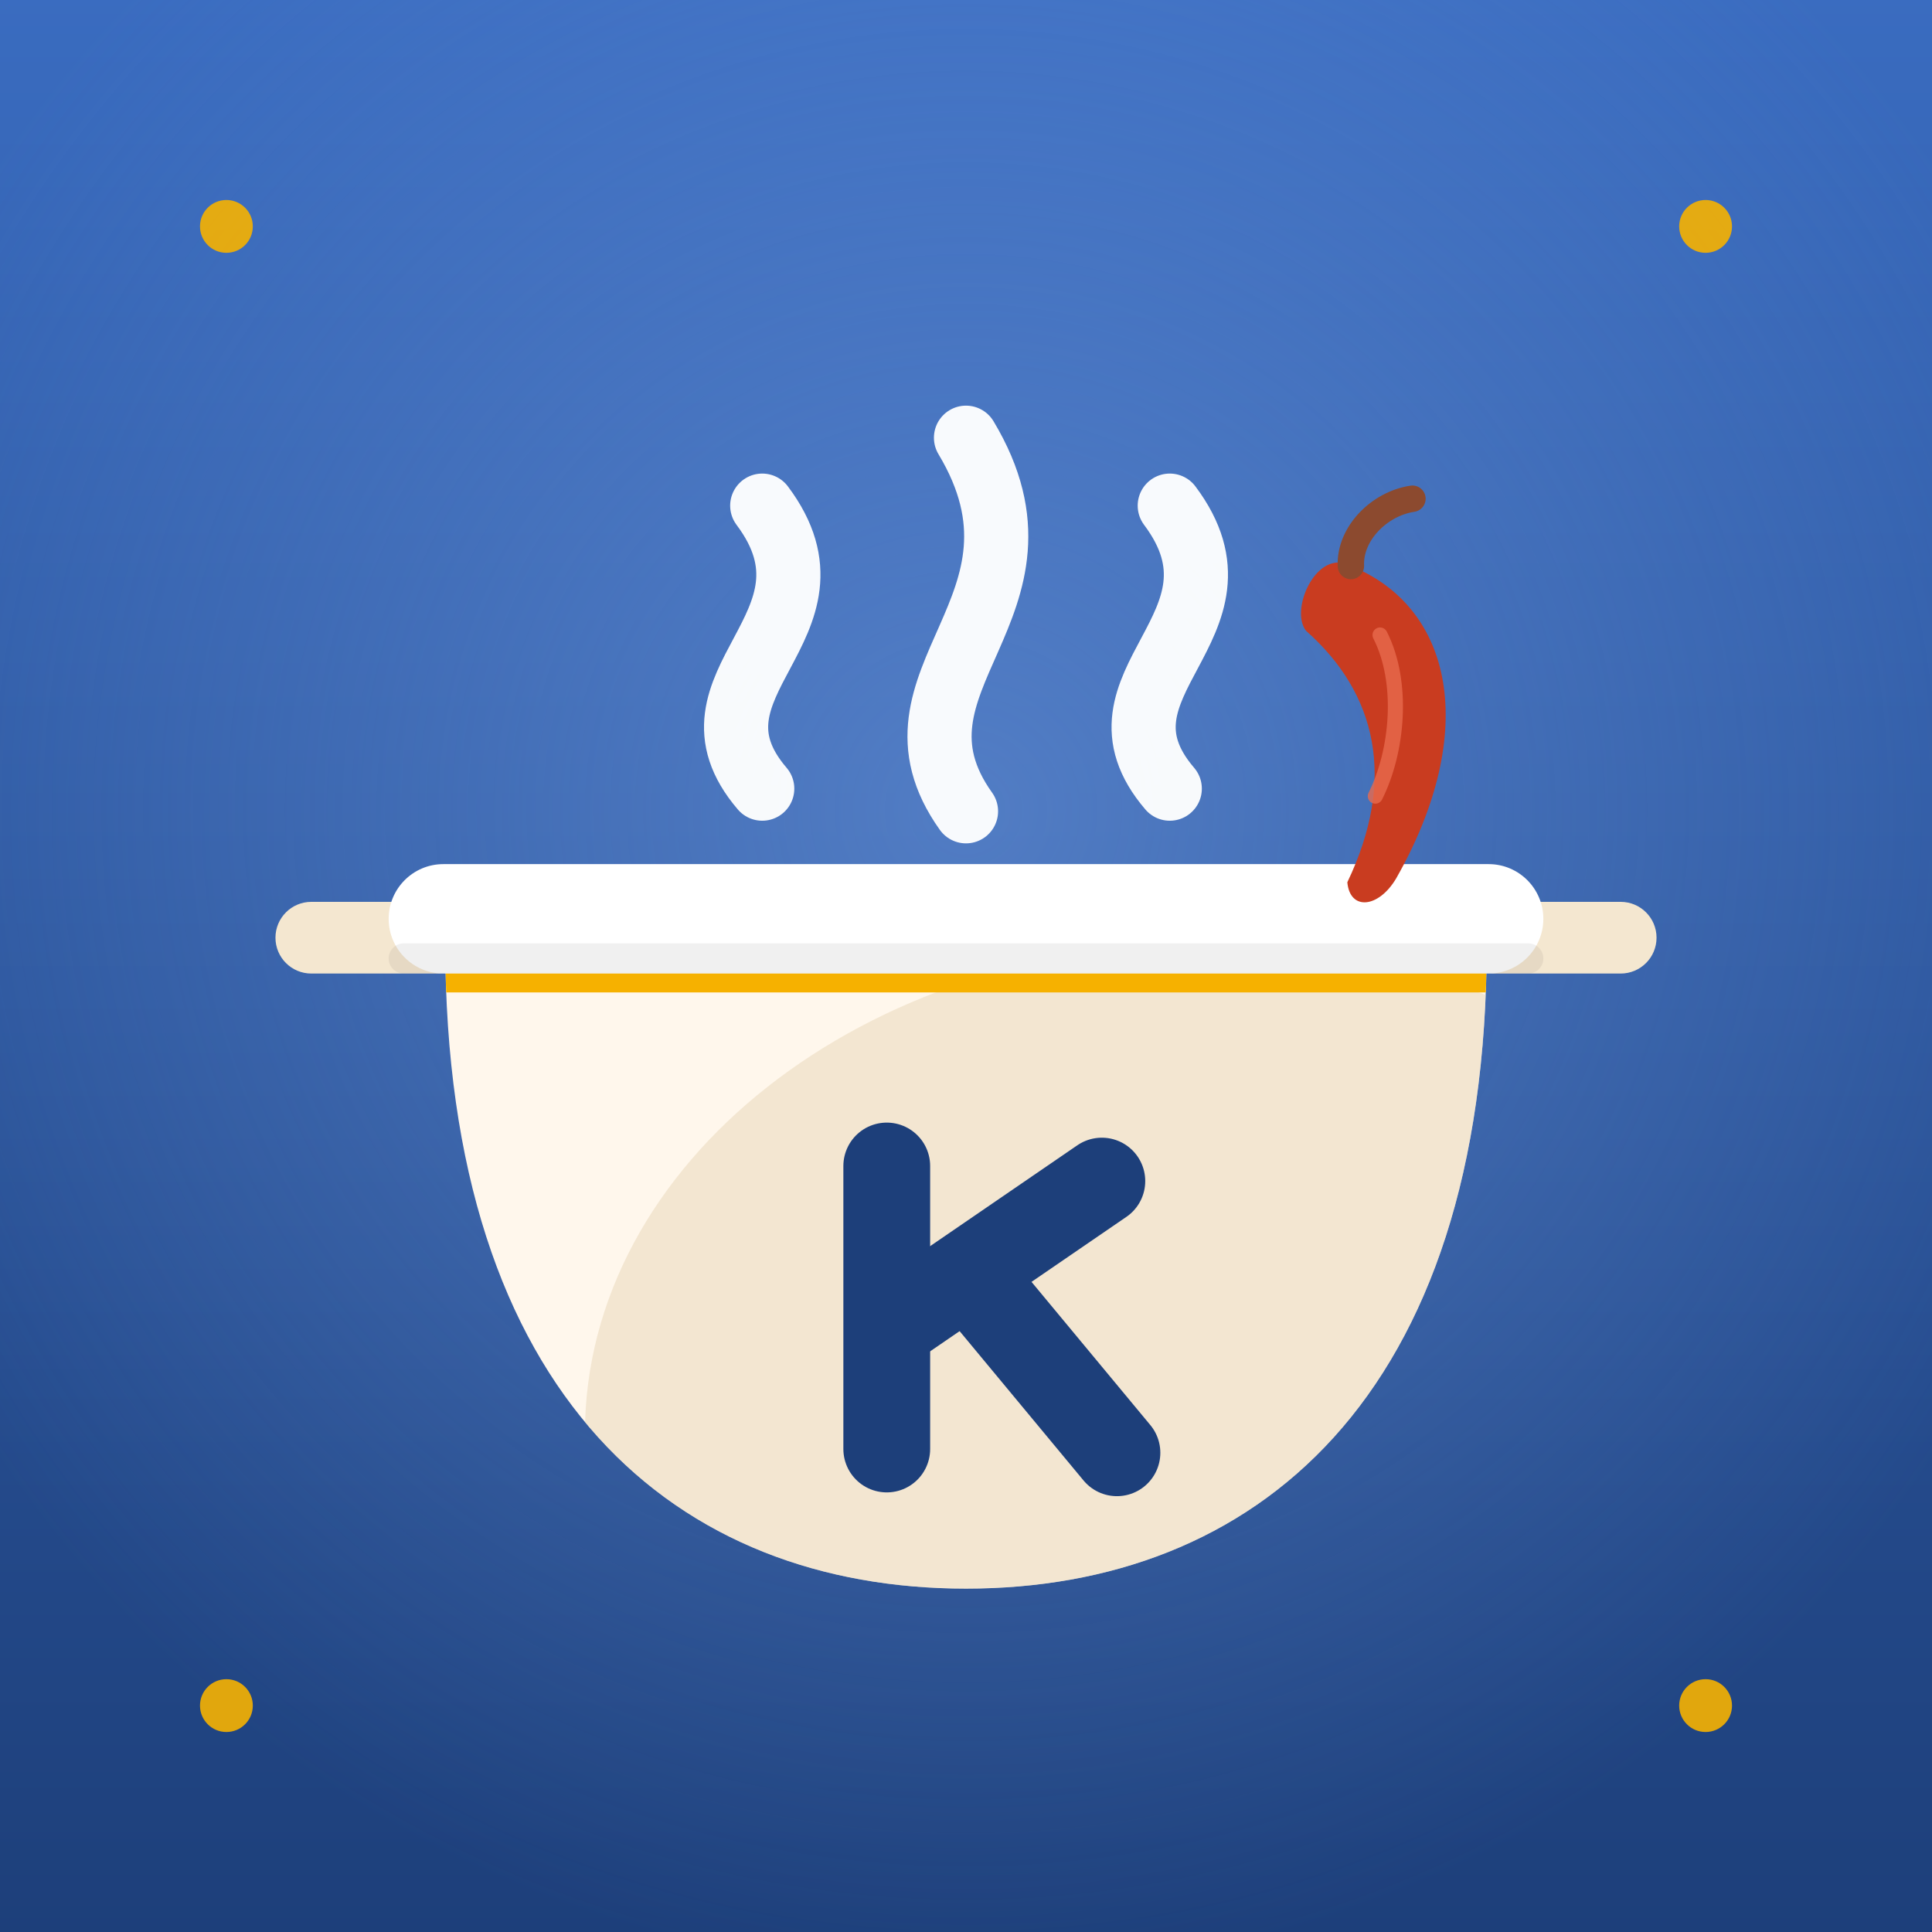
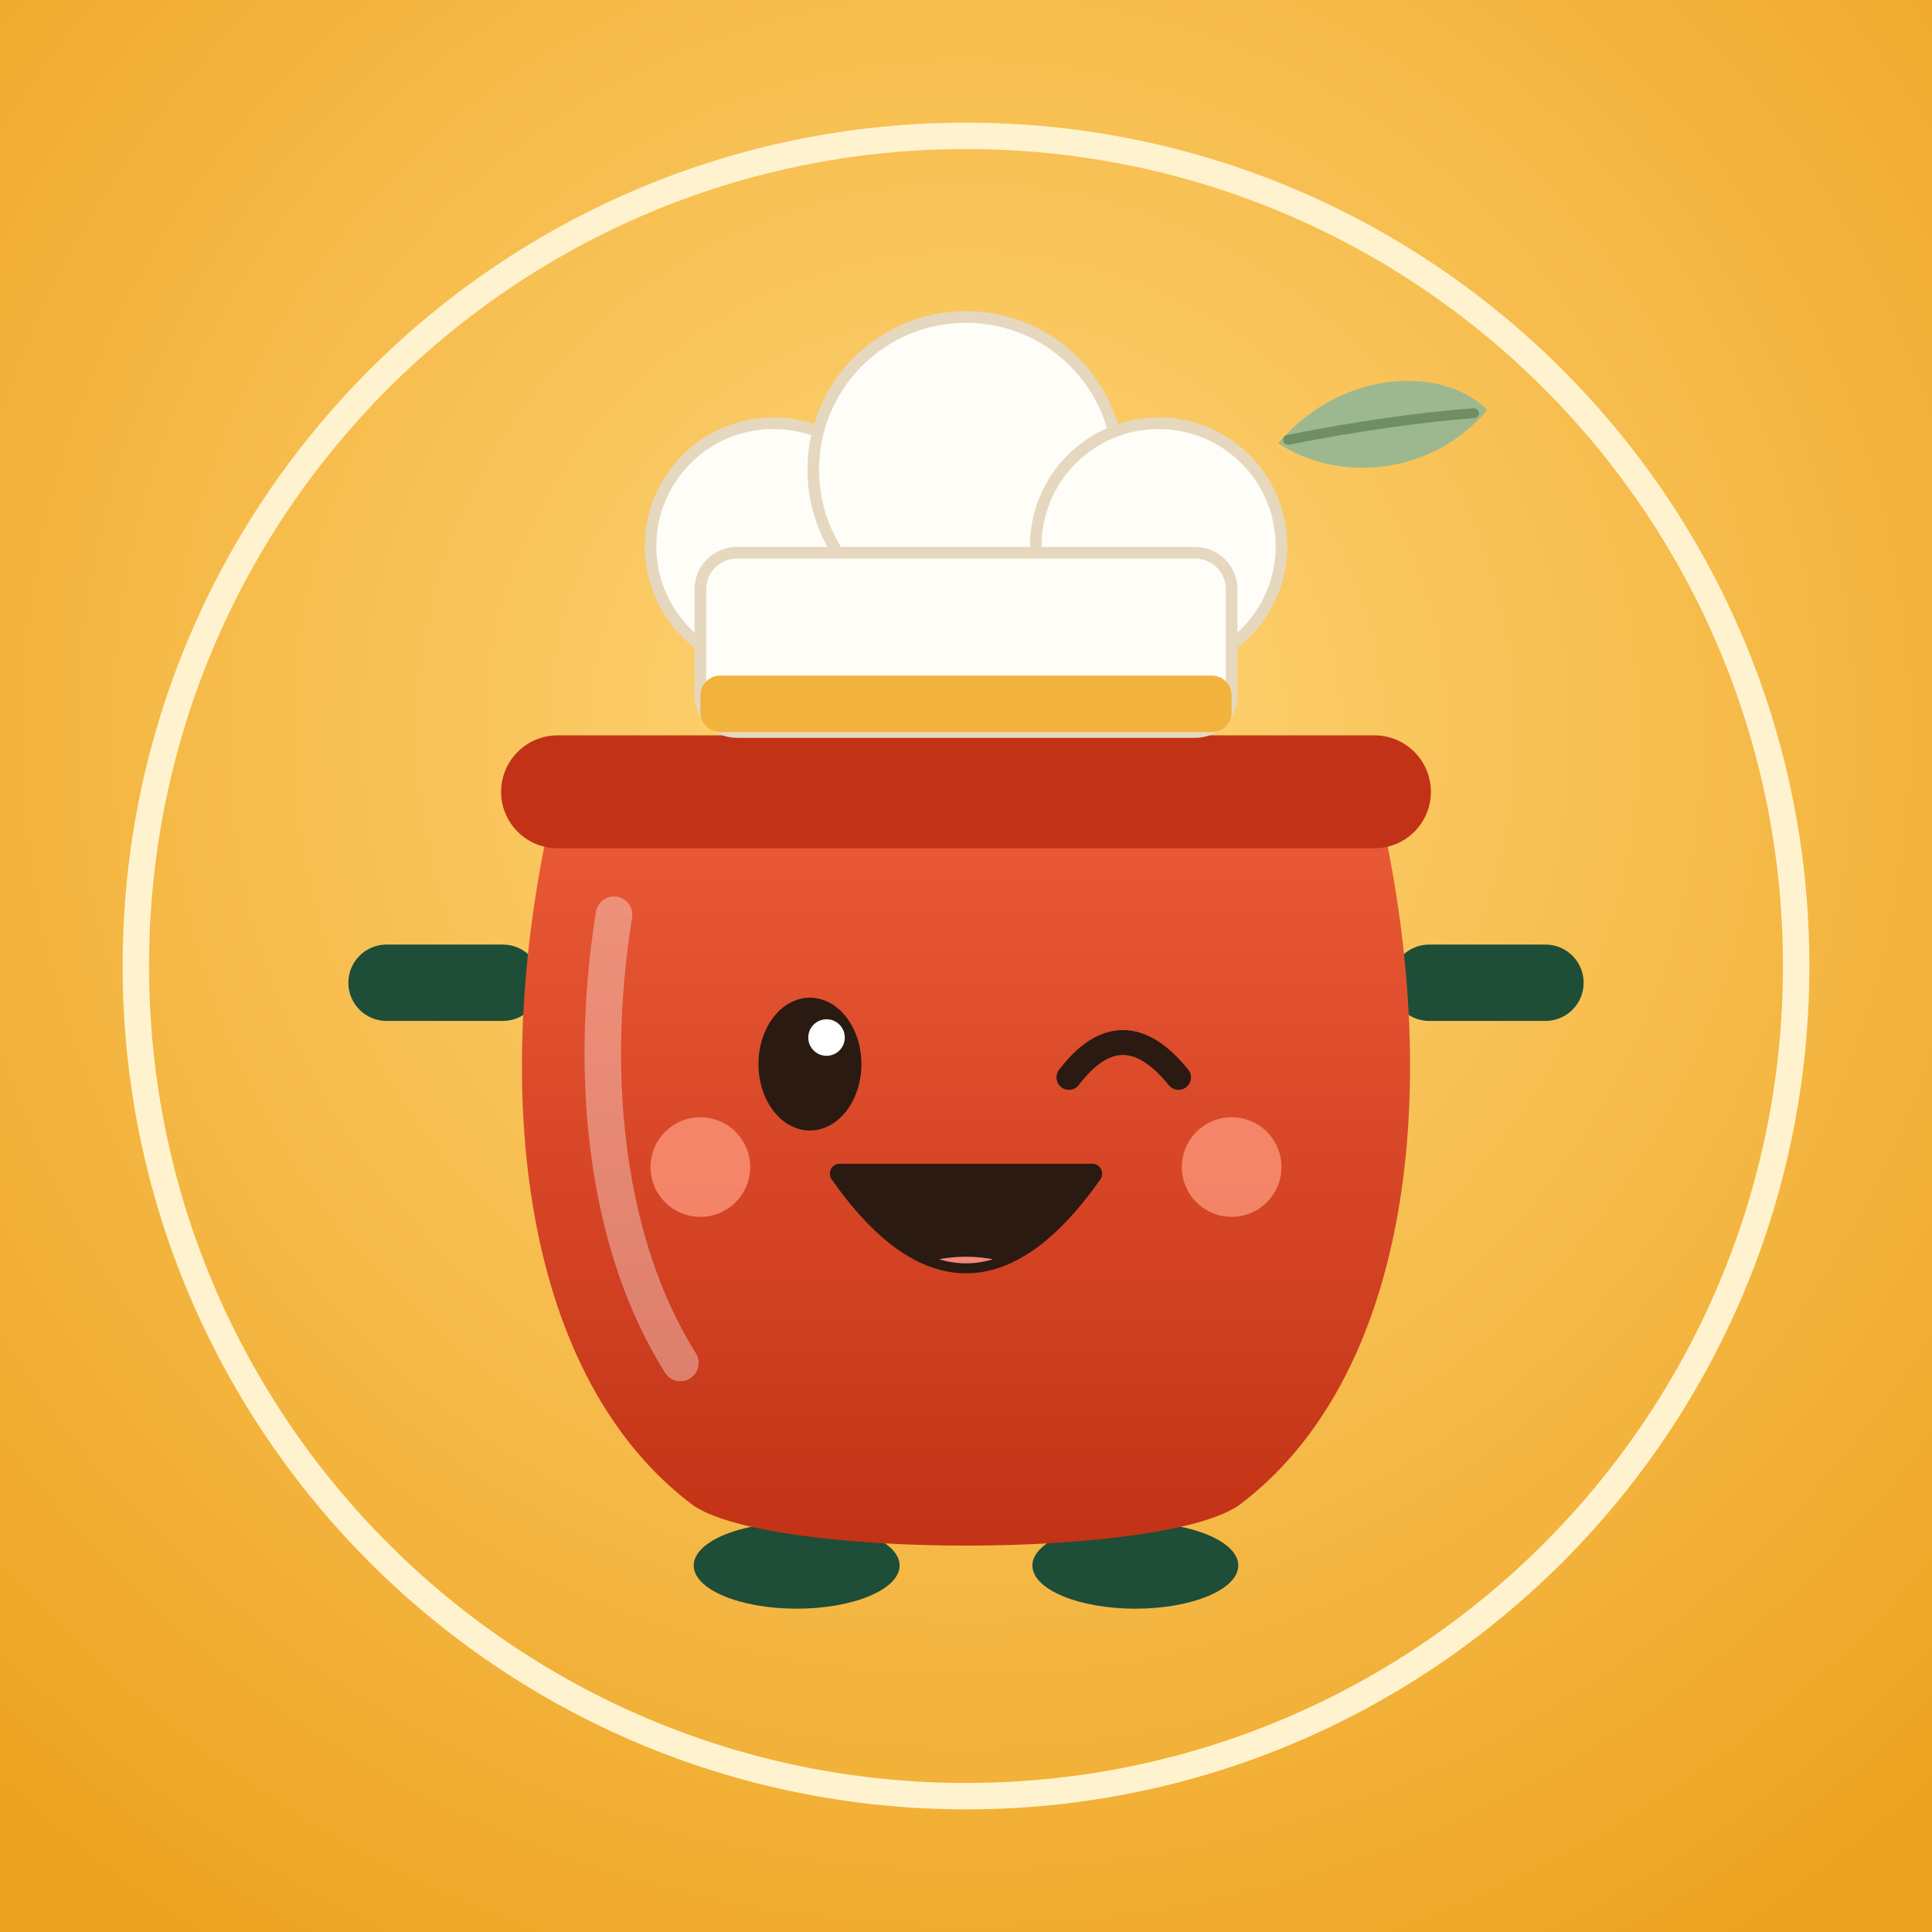
<svg xmlns="http://www.w3.org/2000/svg" viewBox="0 0 1024 1024" width="1024" height="1024">
  <defs>
-     <linearGradient id="g" x1="0" y1="0" x2="0" y2="1">
-       <stop offset="0" stop-color="#3A6CC0" />
-       <stop offset="1" stop-color="#1D3F7A" />
-     </linearGradient>
-     <radialGradient id="glow" cx="0.5" cy="0.42" r="0.6">
-       <stop offset="0" stop-color="#6F9AE0" stop-opacity="0.55" />
-       <stop offset="1" stop-color="#6F9AE0" stop-opacity="0" />
+     <radialGradient id="hb" cx="0.5" cy="0.38" r="0.75">
+       <stop offset="0" stop-color="#FFD679" />
+       <stop offset="1" stop-color="#EDA21F" />
    </radialGradient>
  </defs>
-   <rect width="1024" height="1024" rx="0" fill="url(#g)" />
-   <rect width="1024" height="1024" rx="0" fill="url(#glow)" />
-   <g fill="#F6B100" opacity="0.9">
-     <circle cx="120" cy="120" r="14" />
-     <circle cx="904" cy="120" r="14" />
-     <circle cx="120" cy="904" r="14" />
-     <circle cx="904" cy="904" r="14" />
-   </g>
-   <g transform="translate(0.0 0.0) scale(1.0)">
-     <g id="motif">
-       <g fill="none" stroke="#FFFFFF" stroke-width="34" stroke-linecap="round" opacity="0.96">
-         <path d="M404 418 C356 362 452 332 404 268" />
-         <path d="M512 430 C462 360 566 322 512 232" />
-         <path d="M620 418 C572 362 668 332 620 268" />
-       </g>
-       <rect x="146" y="478" width="104" height="38" rx="19" fill="#F4E7D0" />
-       <rect x="774" y="478" width="104" height="38" rx="19" fill="#F4E7D0" />
-       <clipPath id="body">
-         <path d="M236 500 H788 C788 742 664 842 512 842 C360 842 236 742 236 500 Z" />
-       </clipPath>
-       <path d="M236 500 H788 C788 742 664 842 512 842 C360 842 236 742 236 500 Z" fill="#FFF7EC" />
-       <g clip-path="url(#body)">
-         <ellipse cx="640" cy="760" rx="330" ry="260" fill="#EAD9BC" opacity="0.55" />
-         <rect x="200" y="500" width="640" height="26" fill="#F6B100" />
-       </g>
-       <rect x="206" y="458" width="612" height="58" rx="29" fill="#FFFFFF" />
-       <rect x="206" y="500" width="612" height="16" rx="8" fill="#000" opacity="0.06" />
-       <g fill="none" stroke="#1D3F7A" stroke-width="46" stroke-linecap="round" stroke-linejoin="round">
-         <path d="M470 618 V768" />
-         <path d="M476 700 L584 626" />
-         <path d="M514 676 L592 770" />
-       </g>
-       <g transform="translate(716 300) rotate(18)">
-         <path d="M0 0 C58 4 92 62 74 150 C70 168 56 174 50 160 C58 100 34 60 -12 40 C-24 32 -20 -4 0 0 Z" fill="#C93C20" />
-         <path d="M0 0 C-6 -16 4 -36 20 -44" fill="none" stroke="#8C4A2F" stroke-width="14" stroke-linecap="round" />
-         <path d="M26 30 C46 50 54 86 50 112" fill="none" stroke="#E86A4E" stroke-width="8" stroke-linecap="round" opacity="0.8" />
-       </g>
+   <rect width="1024" height="1024" fill="url(#hb)" />
+   <circle cx="512" cy="512" r="440" fill="none" stroke="#FFF3CF" stroke-width="14" />
+   <g transform="translate(61.44 62.4) scale(0.88)">
+     <defs>
+       <linearGradient id="pot" x1="0" y1="0" x2="0" y2="1">
+         <stop offset="0" stop-color="#EA5A36" />
+         <stop offset="1" stop-color="#C23216" />
+       </linearGradient>
+     </defs>
+     <rect x="140" y="498" width="116" height="46" rx="23" fill="#1E4D38" />
+     <rect x="768" y="498" width="116" height="46" rx="23" fill="#1E4D38" />
+     <ellipse cx="410" cy="872" rx="62" ry="26" fill="#1E4D38" />
+     <ellipse cx="614" cy="872" rx="62" ry="26" fill="#1E4D38" />
+     <path d="M262 420 H762 C800 590 778 760 676 836 C628 868 396 868 348 836 C246 760 224 590 262 420 Z" fill="url(#pot)" />
+     <path d="M300 480 C284 580 296 680 340 750" fill="none" stroke="#fff" stroke-opacity="0.35" stroke-width="22" stroke-linecap="round" />
+     <rect x="232" y="372" width="560" height="68" rx="34" fill="#C23216" />
+     <g fill="#FFFDF8" stroke="#E5D8BF" stroke-width="7">
+       <circle cx="396" cy="258" r="74" />
+       <circle cx="512" cy="212" r="92" />
+       <circle cx="628" cy="258" r="74" />
+       <rect x="352" y="262" width="320" height="108" rx="22" />
    </g>
+     <rect x="352" y="336" width="320" height="34" rx="12" fill="#F2B33D" />
+     <g>
+       <path d="M700 196 C740 150 800 150 826 176 C792 216 736 220 700 196 Z" fill="#9DB88F" />
+       <path d="M706 194 C746 186 788 180 818 178" stroke="#6F8F63" stroke-width="6" fill="none" stroke-linecap="round" />
+     </g>
+     <ellipse cx="418" cy="570" rx="31" ry="40" fill="#2A1A12" />
+     <circle cx="428" cy="554" r="11" fill="#fff" />
+     <path d="M574 578 Q606 536 640 578" fill="none" stroke="#2A1A12" stroke-width="15" stroke-linecap="round" />
+     <path d="M436 636 Q512 744 588 636 Z" fill="#2A1A12" stroke="#2A1A12" stroke-width="12" stroke-linejoin="round" />
+     <clipPath id="mouth">
+       <path d="M436 636 Q512 744 588 636 Z" />
+     </clipPath>
+     <ellipse cx="512" cy="712" rx="48" ry="26" fill="#F2877B" clip-path="url(#mouth)" />
+     <circle cx="352" cy="632" r="30" fill="#FF9A7F" opacity="0.75" />
+     <circle cx="672" cy="632" r="30" fill="#FF9A7F" opacity="0.75" />
  </g>
</svg>
